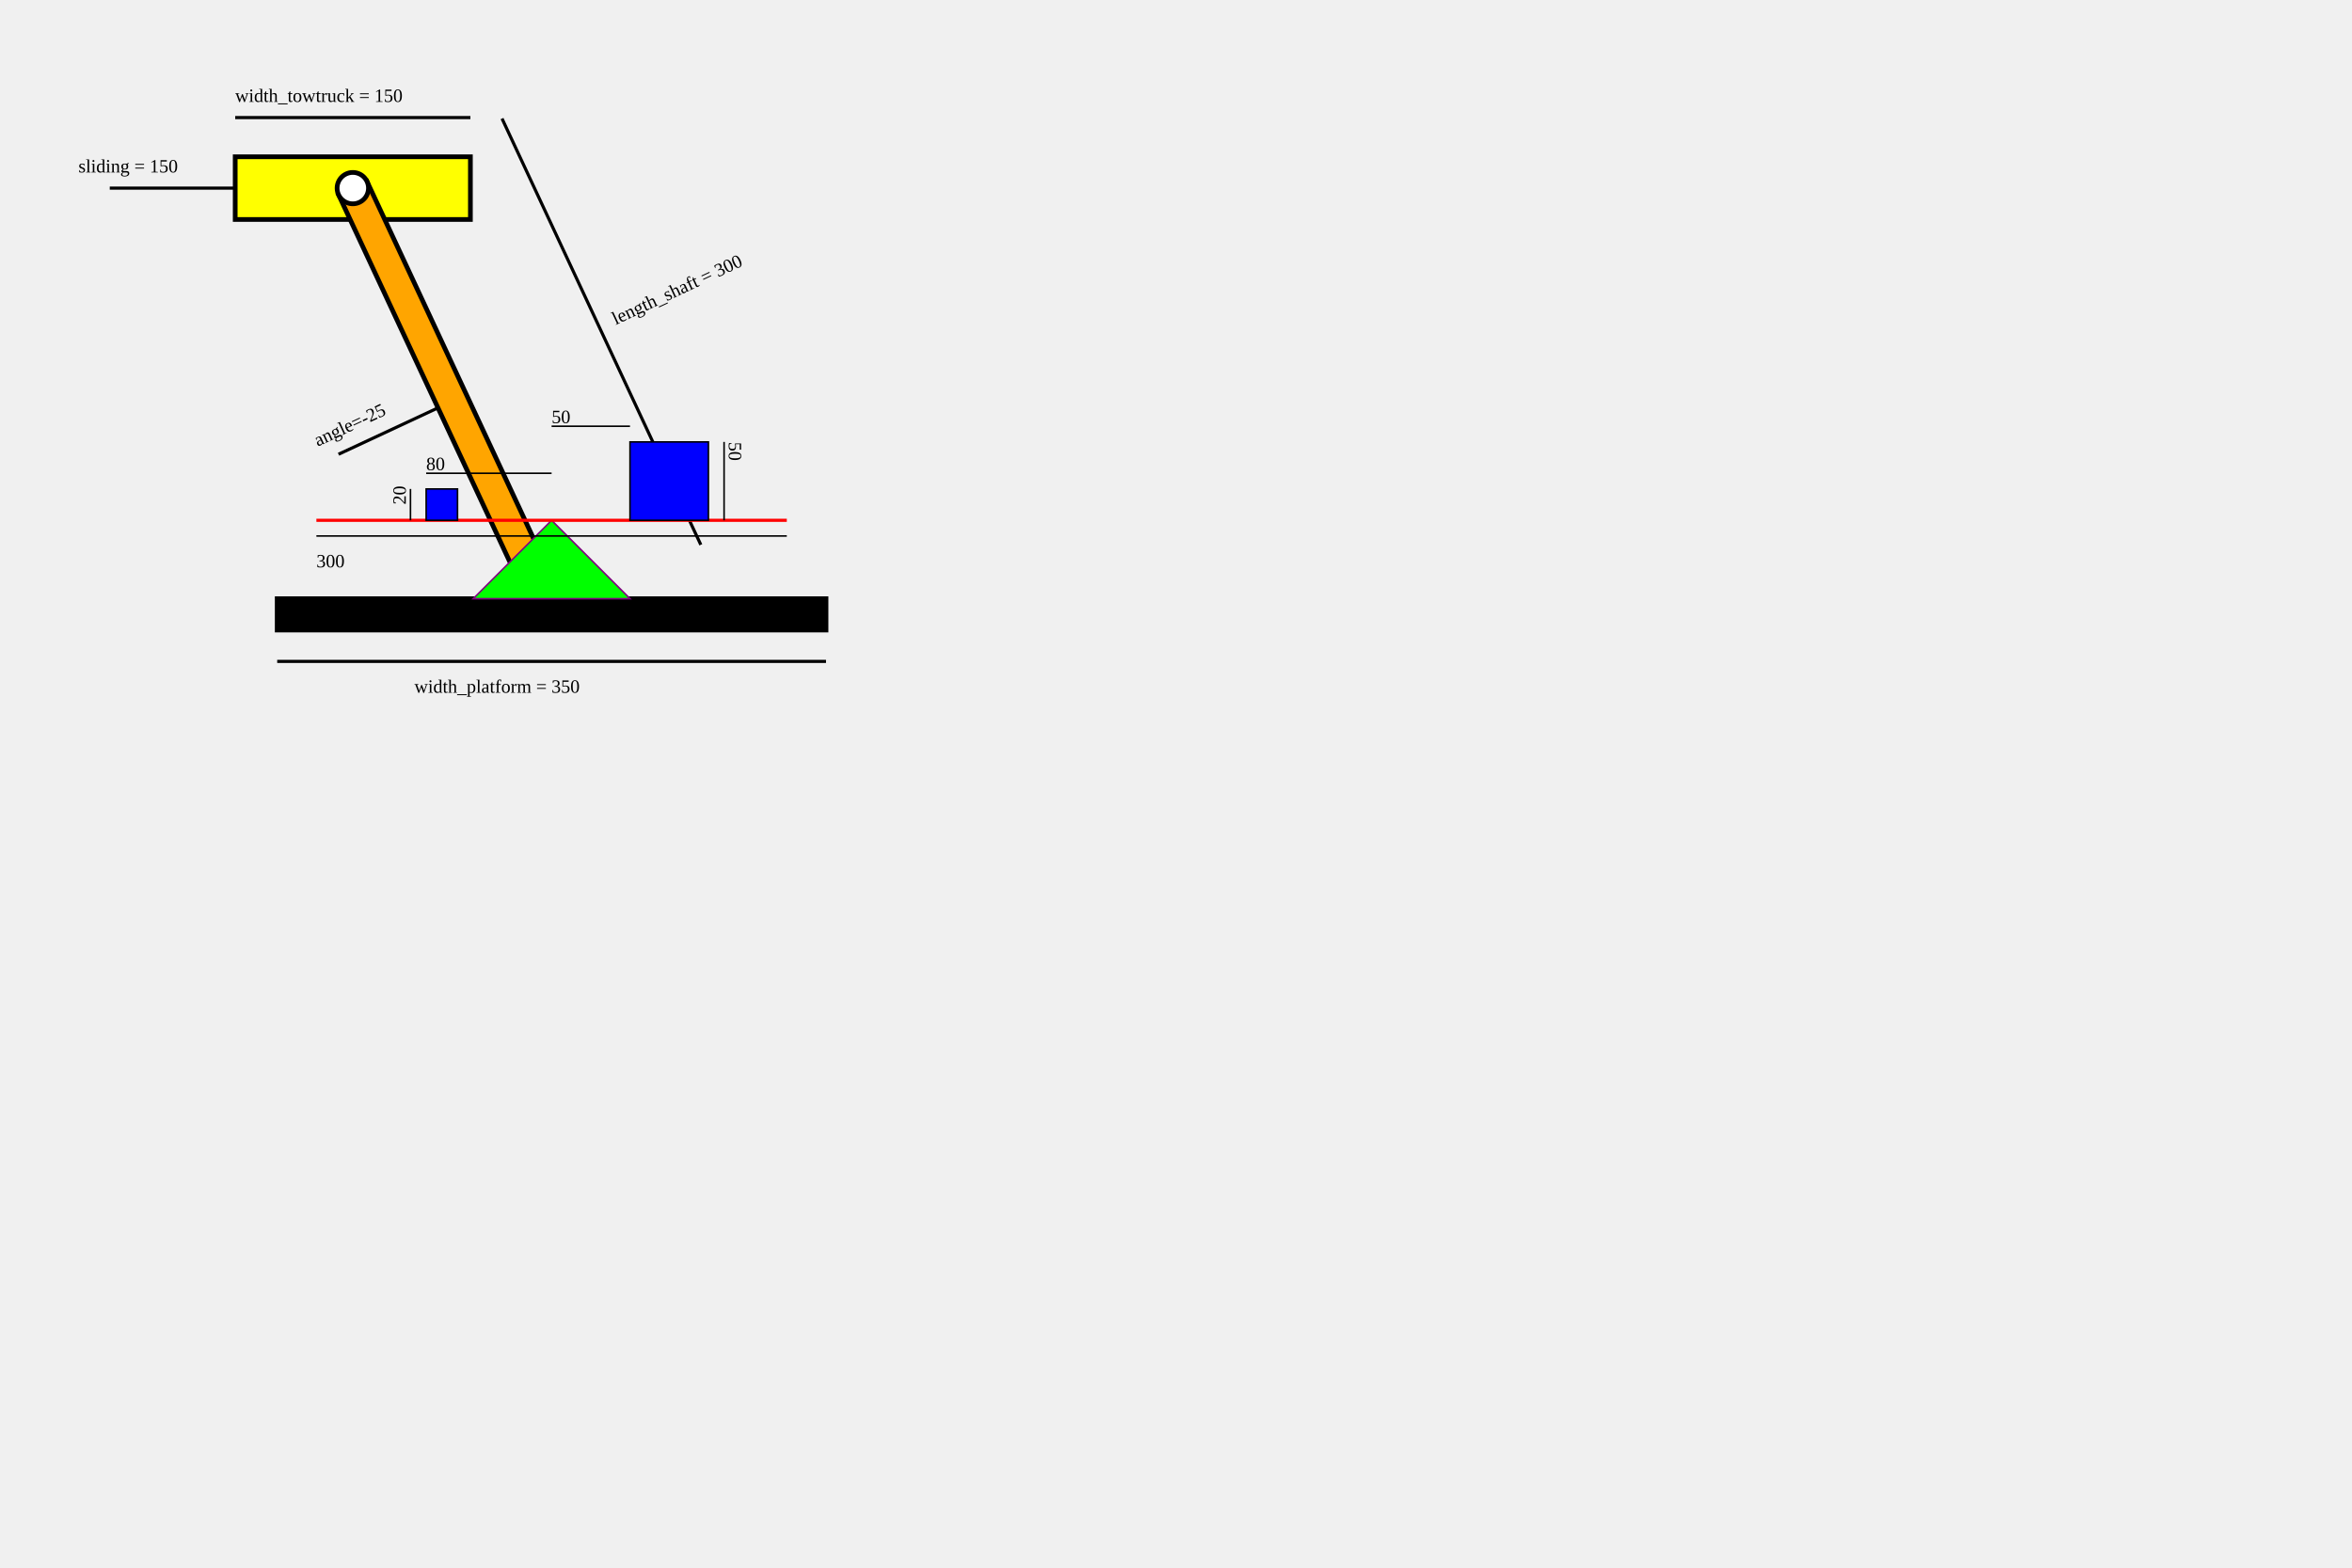
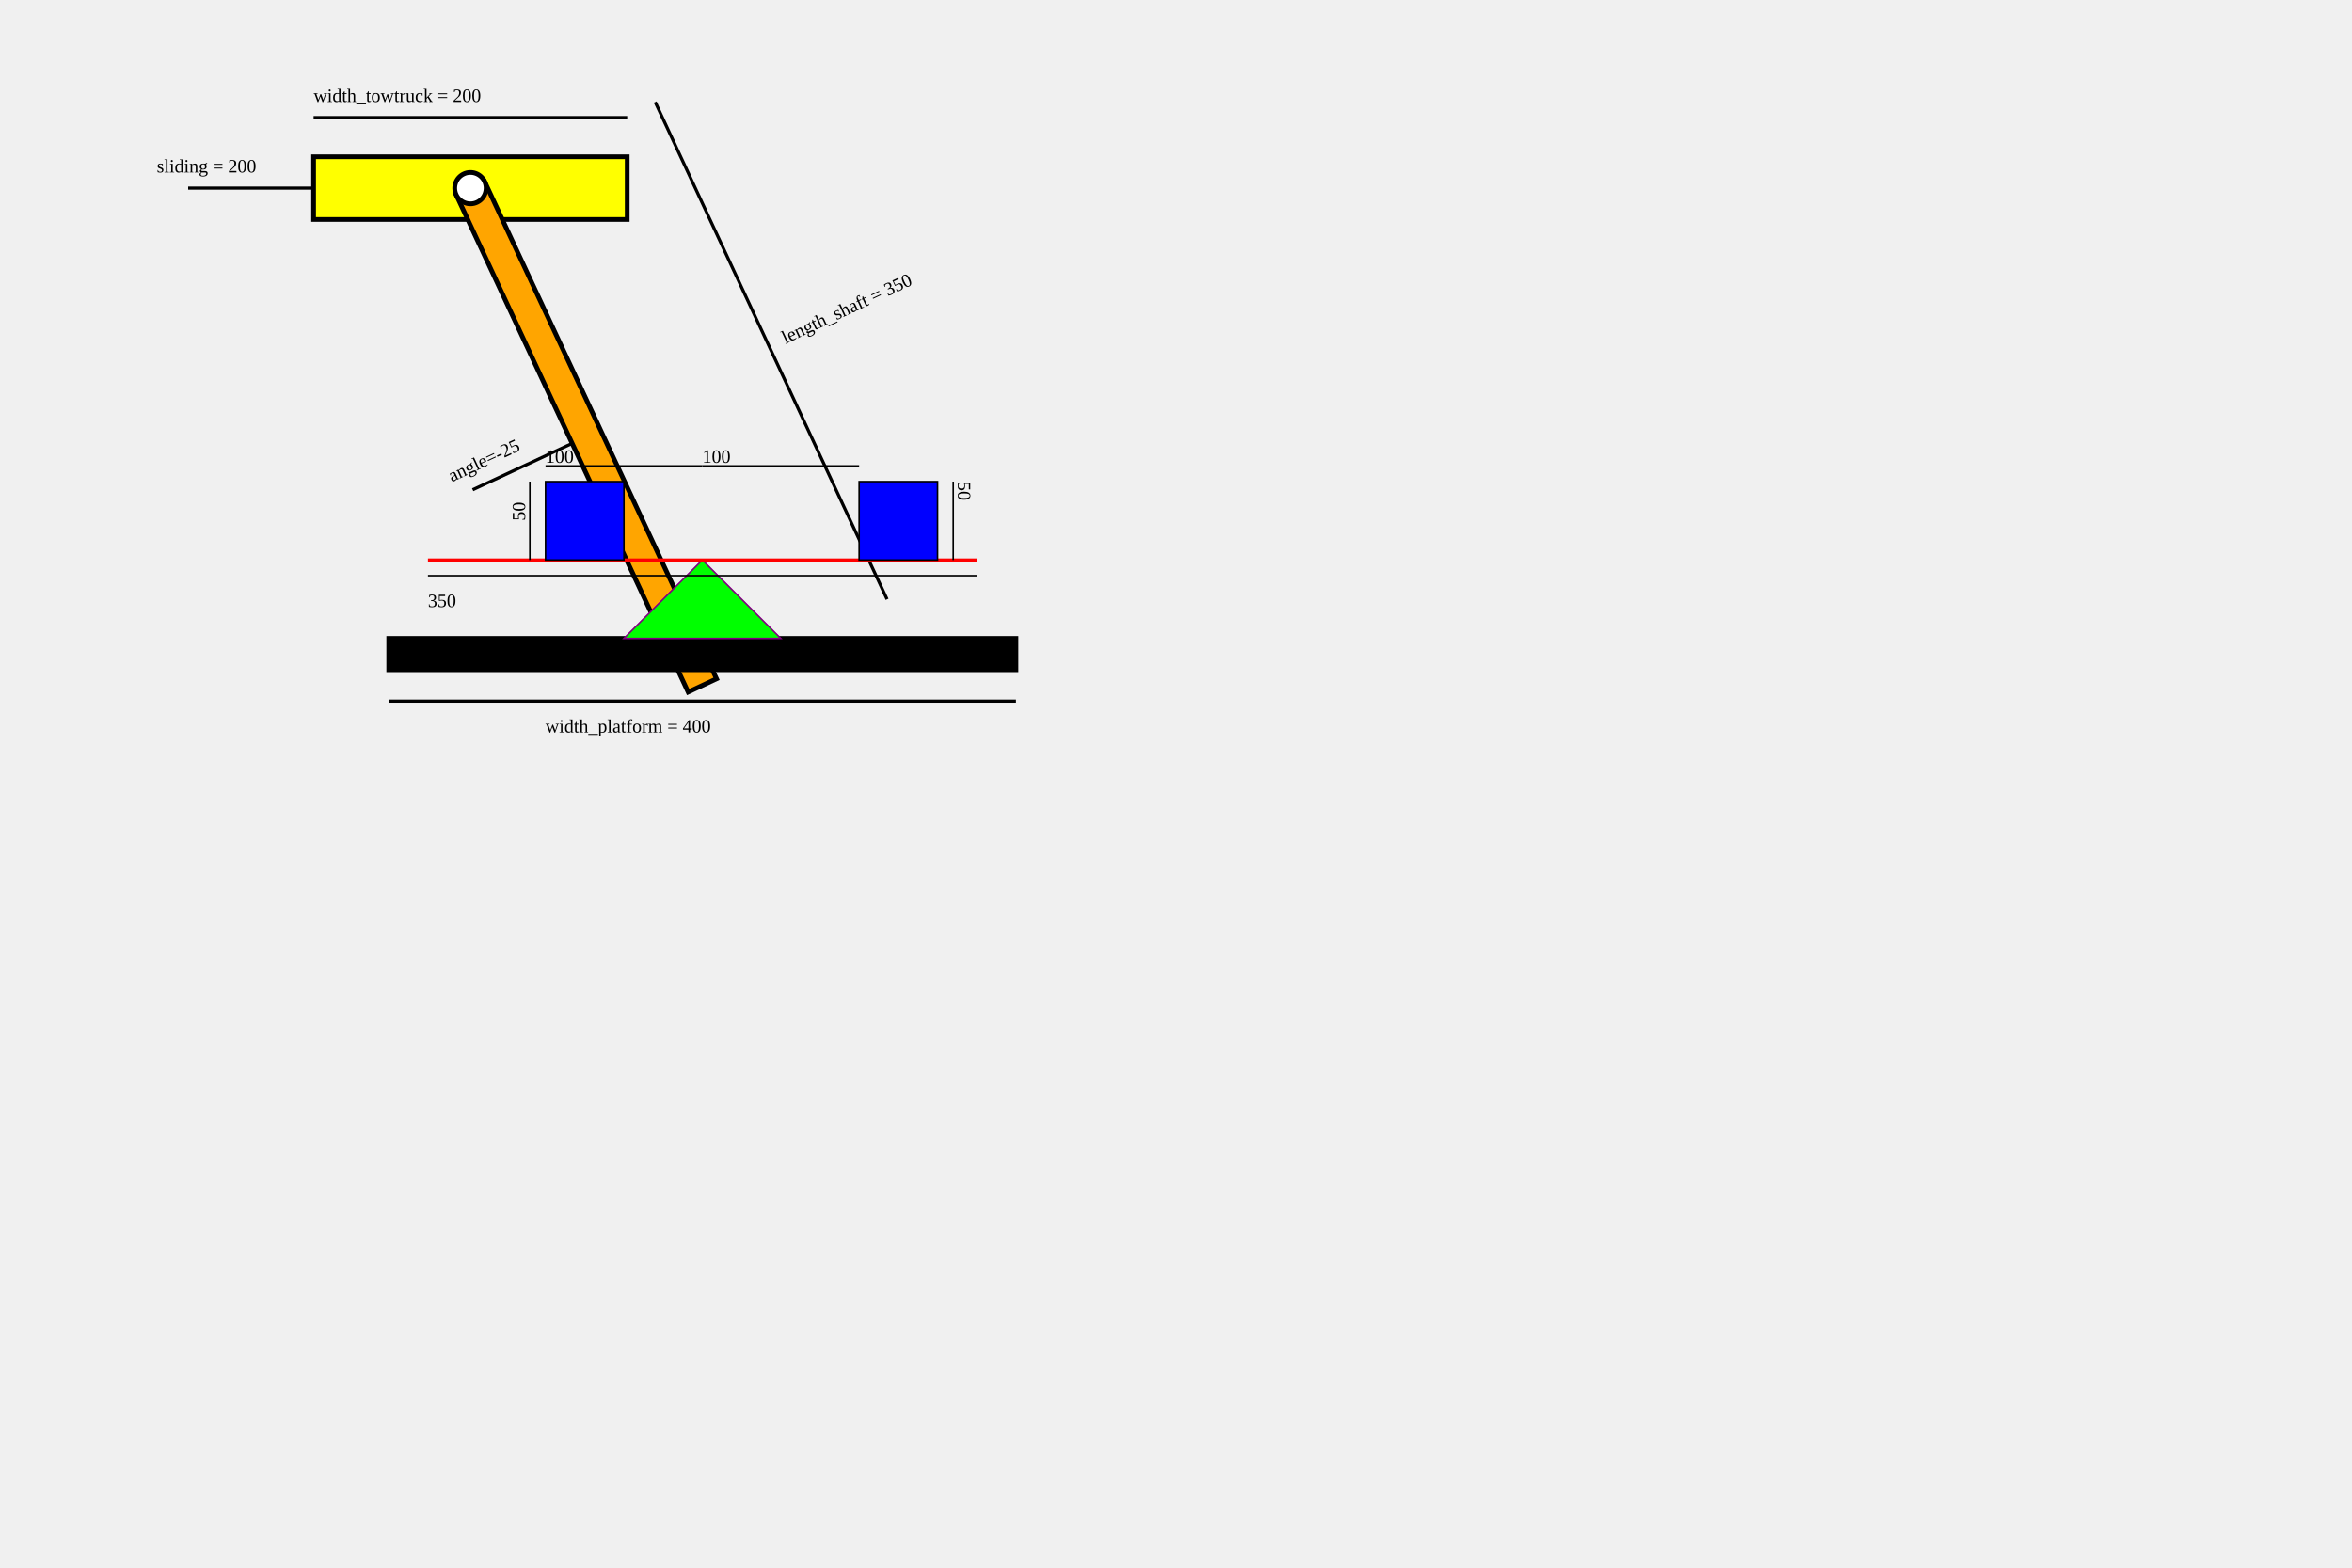
<svg xmlns="http://www.w3.org/2000/svg" style="background-color:white" width="1500" height="1000">
  <g>
-     <rect x="150" y="100" width="150" height="40" stroke="black" stroke-width="3" fill="yellow" />
-     <text x="150" y="65" fill="black"> width_towtruck = 150 </text>
-     <line x1="150" y1="75" x2="300" y2="75" stroke="black" stroke-width="2" />
+     <rect x="200" y="100" width="200" height="40" stroke="black" stroke-width="3" fill="yellow" />
+     <text x="200" y="65" fill="black"> width_towtruck = 200 </text>
+     <line x1="200" y1="75" x2="400" y2="75" stroke="black" stroke-width="2" />
  </g>
-   <g transform="rotate(-25,225,120)">
-     <rect x="215" y="120" width="20" height="300" stroke="black" stroke-width="3" fill="orange" />
-     <text x="340" y="270" fill="black"> length_shaft = 300 </text>
-     <line x1="330" y1="120" x2="330" y2="420" stroke="black" stroke-width="2" />
-     <text x="135" y="260" fill="black"> angle=-25 </text>
-     <line x1="145" y1="270" x2="215" y2="270" stroke="black" stroke-width="2" />
-     <circle cx="225" cy="120" r="10" stroke="black" stroke-width="3" fill="white" />
+   <g transform="rotate(-25,300,120)">
+     <rect x="290" y="120" width="20" height="350" stroke="black" stroke-width="3" fill="orange" />
+     <text x="440" y="295" fill="black"> length_shaft = 350 </text>
+     <line x1="430" y1="120" x2="430" y2="470" stroke="black" stroke-width="2" />
+     <text x="210" y="285" fill="black"> angle=-25 </text>
+     <line x1="220" y1="295" x2="290" y2="295" stroke="black" stroke-width="2" />
+     <circle cx="300" cy="120" r="10" stroke="black" stroke-width="3" fill="white" />
  </g>
  <g>
-     <rect x="176.785" y="381.892" width="350" height="20" stroke="black" stroke-width="3" fill="black" />
-     <text x="264.285" y="441.892" fill="black"> width_platform = 350 </text>
-     <line x1="176.785" y1="421.892" x2="526.785" y2="421.892" stroke="black" stroke-width="2" />
+     <rect x="247.916" y="407.208" width="400" height="20" stroke="black" stroke-width="3" fill="black" />
+     <text x="347.916" y="467.208" fill="black"> width_platform = 400 </text>
+     <line x1="247.916" y1="447.208" x2="647.916" y2="447.208" stroke="black" stroke-width="2" />
  </g>
  <g>
-     <text x="50" y="110" fill="black"> sliding = 150 </text>
-     <line x1="70" y1="120" x2="150" y2="120" stroke="black" stroke-width="2" />
+     <text x="100" y="110" fill="black"> sliding = 200 </text>
+     <line x1="120" y1="120" x2="200" y2="120" stroke="black" stroke-width="2" />
  </g>
-   <polygon points="301.785,381.892 351.785,331.892 401.785,381.892" style="fill:lime;stroke:purple;stroke-width:1" />
-   <line x1="201.785" y1="331.892" x2="501.785" y2="331.892" style="stroke:rgb(255,0,0);stroke-width:2" />
-   <line x1="201.785" y1="341.892" x2="501.785" y2="341.892" stroke="black" stroke-width="1" />
-   <text x="201.785" y="361.892" fill="black">300</text>
-   <rect x="271.785" y="311.892" width="20" height="20" style="fill:blue;stroke:black;stroke-width:1" />
-   <line x1="271.785" y1="301.892" x2="351.785" y2="301.892" stroke="black" stroke-width="1" />
-   <text x="271.785" y="299.892" fill="black">80</text>
-   <line x1="261.785" y1="311.892" x2="261.785" y2="331.892" stroke="black" stroke-width="1" />
-   <text x="258.785" y="321.892" transform="rotate(-90 258.7855,321.8923)" fill="black">20</text>
-   <rect x="401.785" y="281.892" width="50" height="50" style="fill:blue;stroke:black;stroke-width:1" />
-   <line x1="401.785" y1="271.892" x2="351.785" y2="271.892" stroke="black" stroke-width="1" />
-   <text x="351.785" y="269.892" fill="black">50</text>
-   <line x1="461.785" y1="281.892" x2="461.785" y2="331.892" stroke="black" stroke-width="1" />
-   <text x="464.785" y="281.892" transform="rotate(90 464.7855,281.8923)" fill="black">50</text>
+   <polygon points="397.916,407.208 447.916,357.208 497.916,407.208" style="fill:lime;stroke:purple;stroke-width:1" />
+   <line x1="272.916" y1="357.208" x2="622.916" y2="357.208" style="stroke:rgb(255,0,0);stroke-width:2" />
+   <line x1="272.916" y1="367.208" x2="622.916" y2="367.208" stroke="black" stroke-width="1" />
+   <text x="272.916" y="387.208" fill="black">350</text>
+   <rect x="347.916" y="307.208" width="50" height="50" style="fill:blue;stroke:black;stroke-width:1" />
+   <line x1="347.916" y1="297.208" x2="447.916" y2="297.208" stroke="black" stroke-width="1" />
+   <text x="347.916" y="295.208" fill="black">100</text>
+   <line x1="337.916" y1="307.208" x2="337.916" y2="357.208" stroke="black" stroke-width="1" />
+   <text x="334.916" y="332.208" transform="rotate(-90 334.9164,332.2077)" fill="black">50</text>
+   <rect x="547.916" y="307.208" width="50" height="50" style="fill:blue;stroke:black;stroke-width:1" />
+   <line x1="547.916" y1="297.208" x2="447.916" y2="297.208" stroke="black" stroke-width="1" />
+   <text x="447.916" y="295.208" fill="black">100</text>
+   <line x1="607.916" y1="307.208" x2="607.916" y2="357.208" stroke="black" stroke-width="1" />
+   <text x="610.916" y="307.208" transform="rotate(90 610.9164,307.2077)" fill="black">50</text>
</svg>
